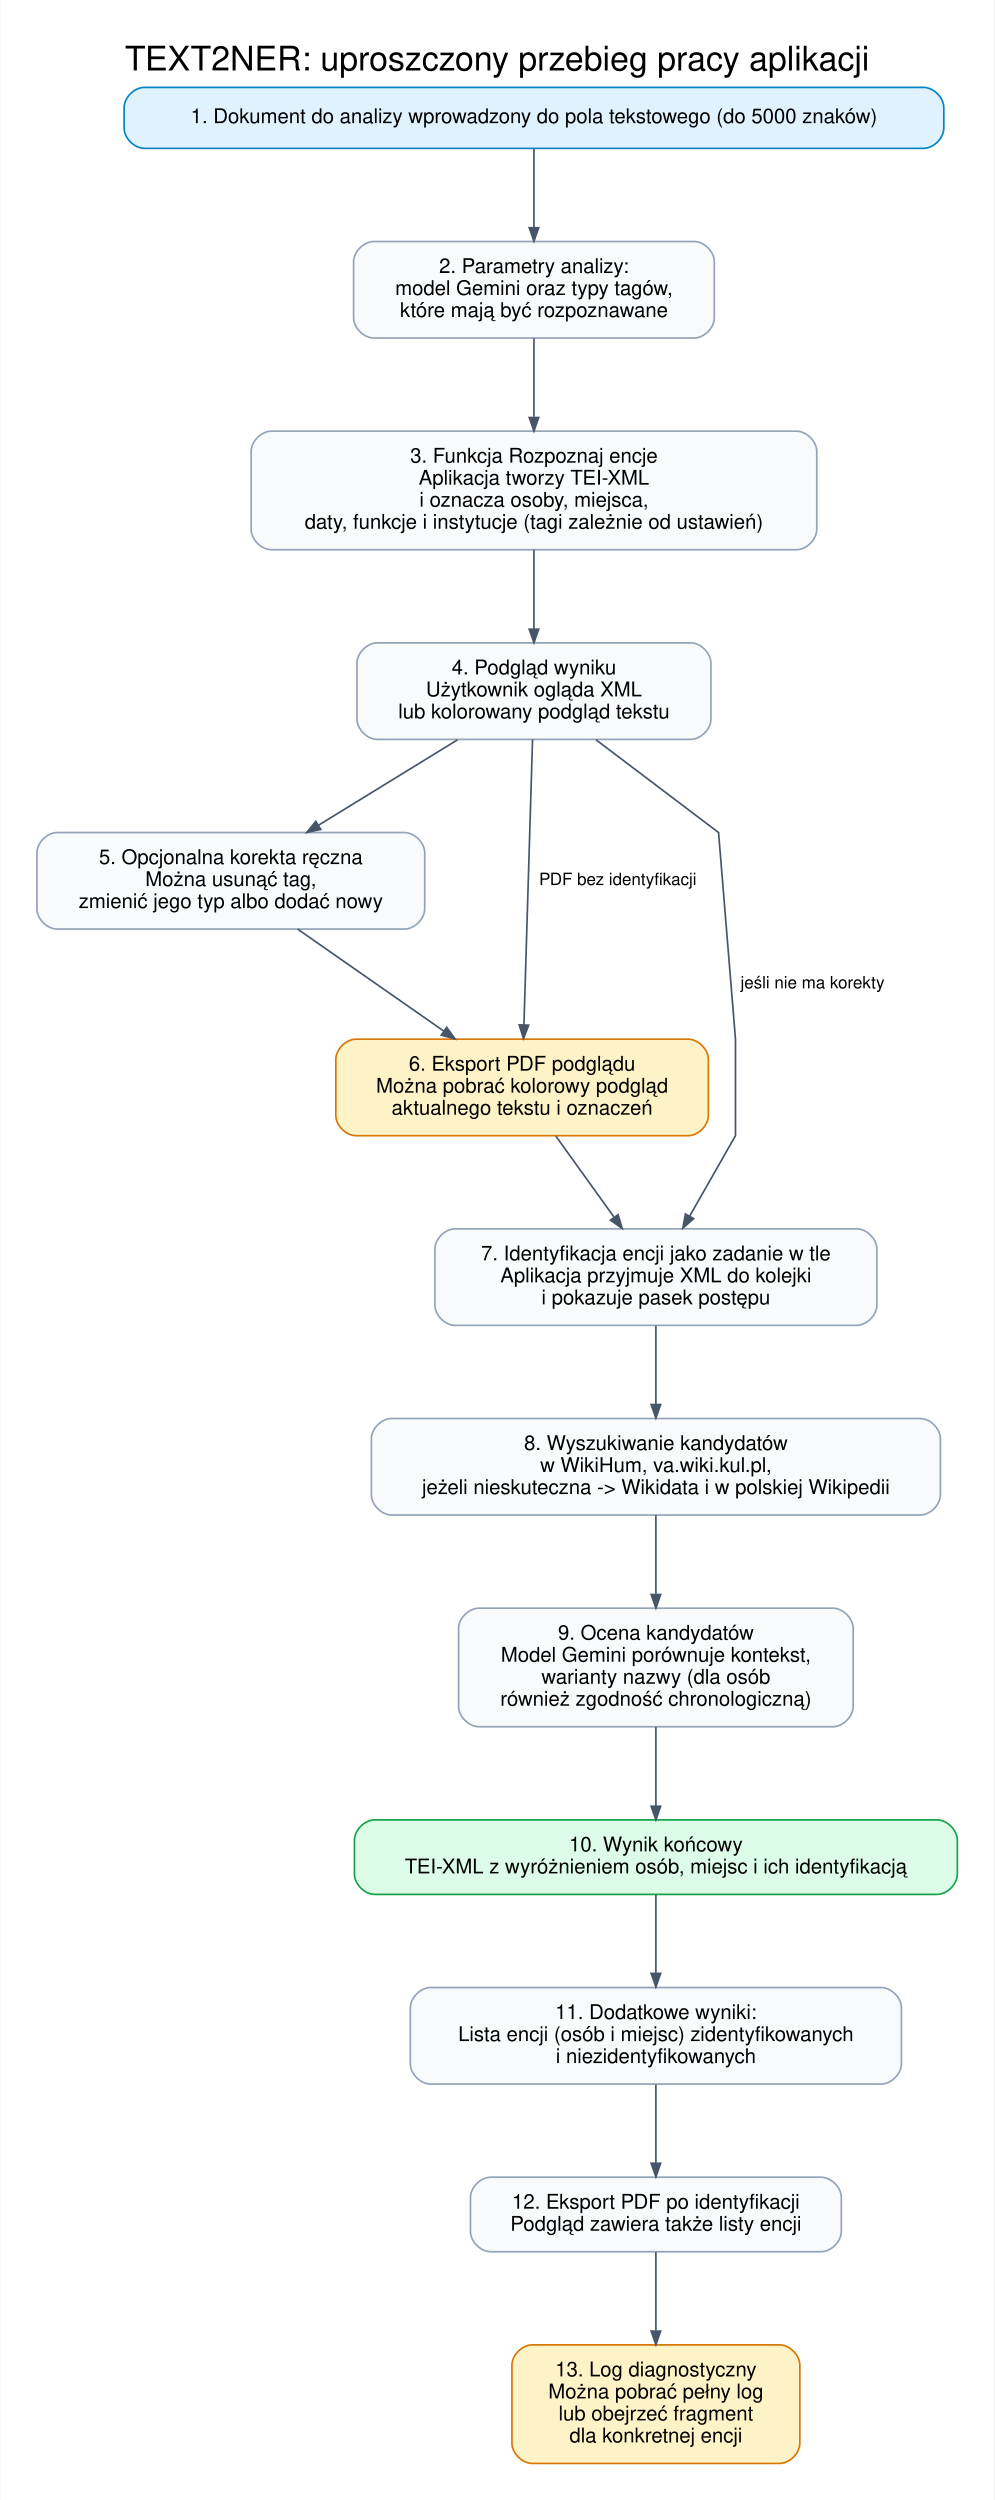
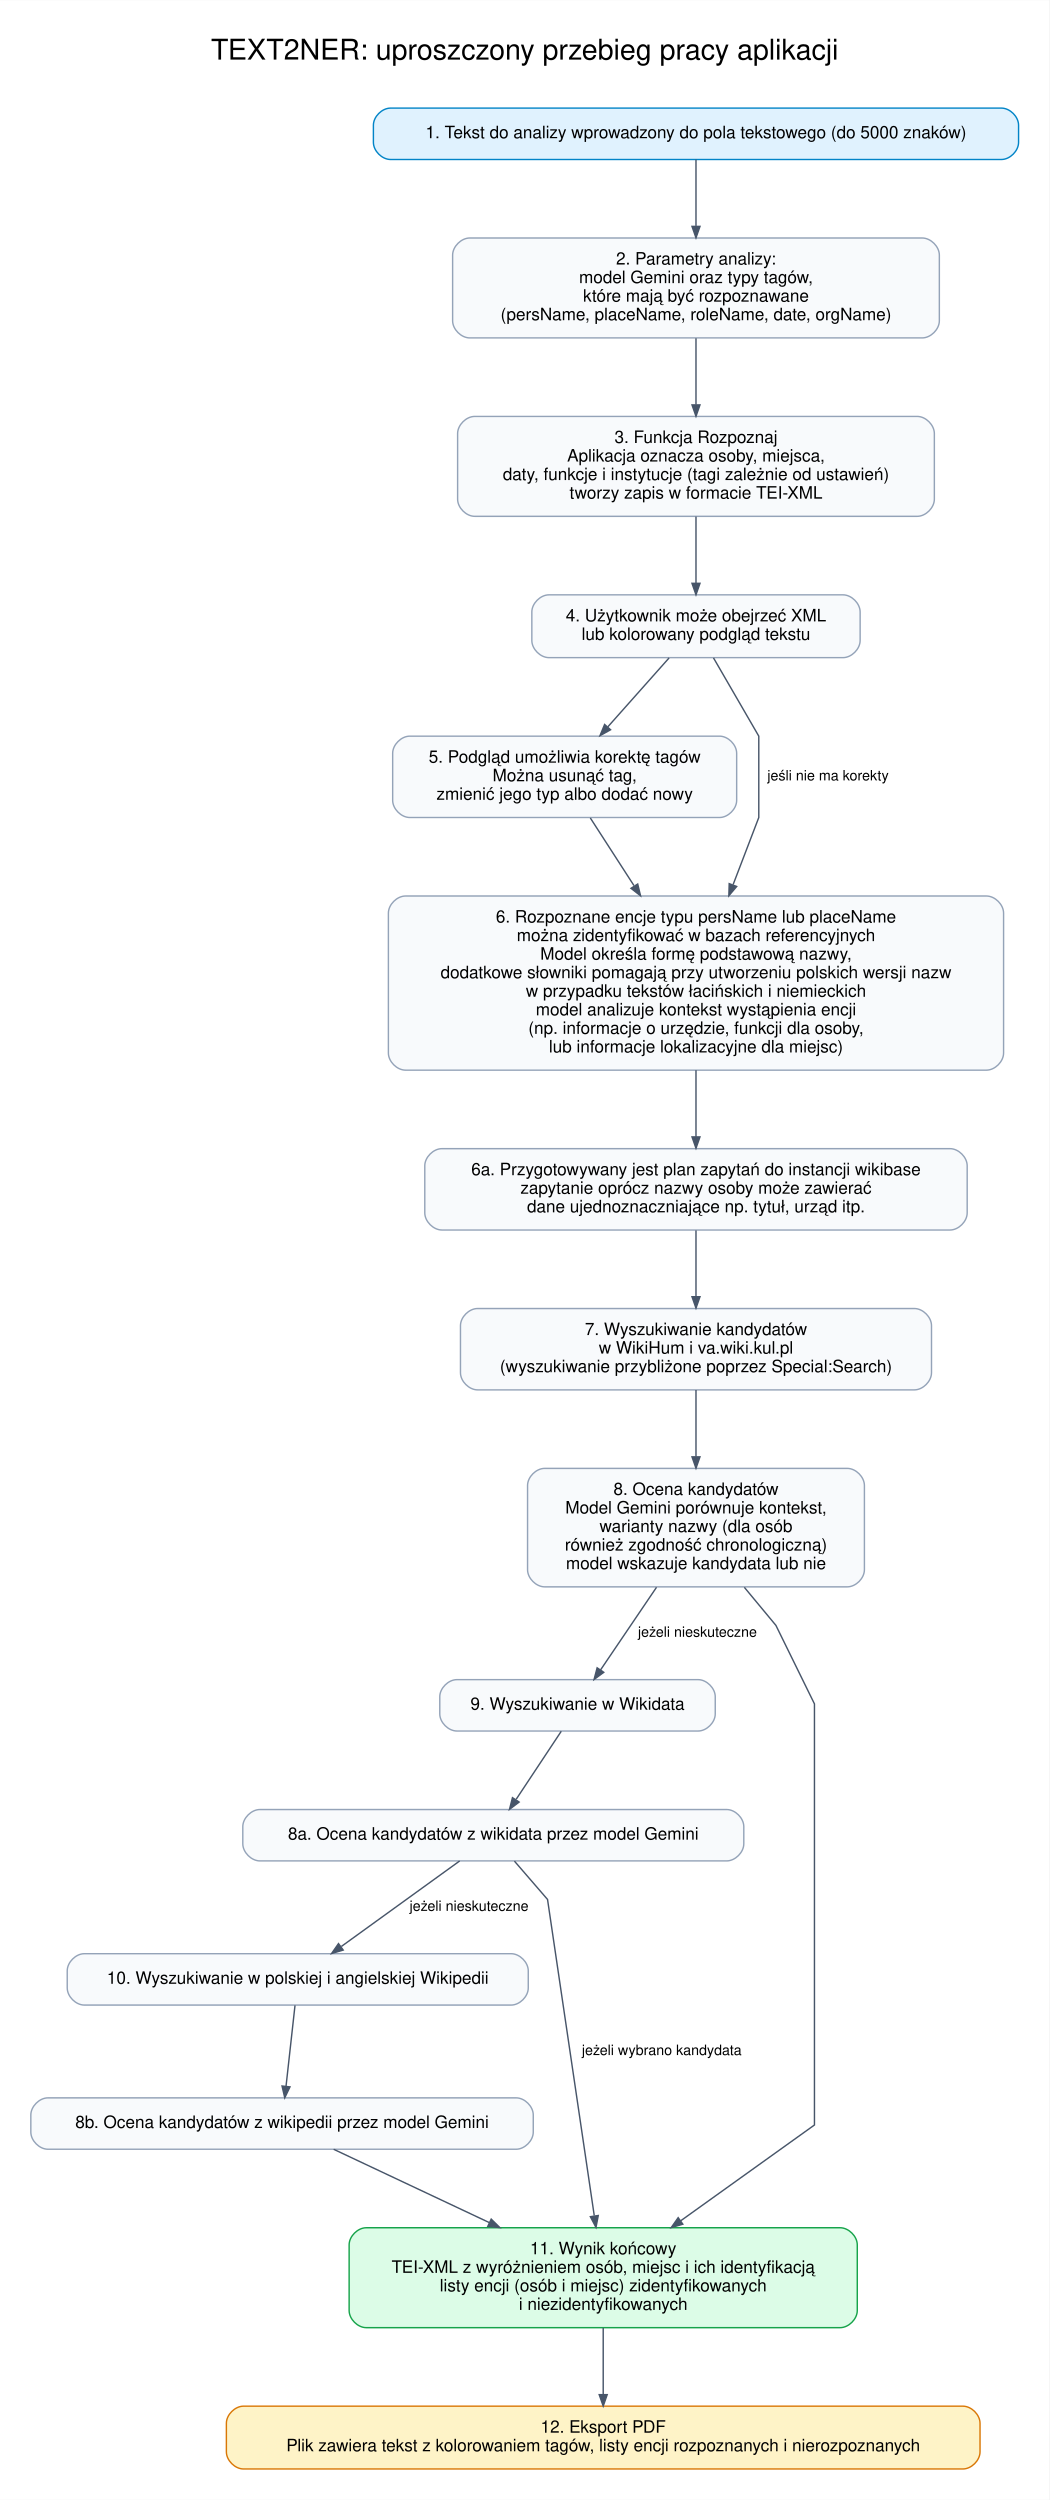
- <svg xmlns="http://www.w3.org/2000/svg" width="587pt" height="1476pt" viewBox="0.00 0.00 586.70 1476.20">
-   <g id="graph0" class="graph" transform="scale(1 1) rotate(0) translate(21.6 1454.6)">
-     <polygon fill="white" stroke="transparent" points="-21.6,21.6 -21.6,-1454.6 565.1,-1454.6 565.1,21.6 -21.6,21.6" />
-     <text text-anchor="middle" x="271.75" y="-1413" font-family="Helvetica,sans-Serif" font-size="20.00">TEXT2NER: uproszczony przebieg pracy aplikacji</text>
+ <svg xmlns="http://www.w3.org/2000/svg" width="735pt" height="1751pt" viewBox="0.00 0.00 735.20 1751.20">
+   <g id="graph0" class="graph" transform="scale(1 1) rotate(0) translate(21.6 1729.6)">
+     <polygon fill="white" stroke="transparent" points="-21.6,21.6 -21.6,-1729.6 713.6,-1729.6 713.6,21.6 -21.6,21.6" />
+     <text text-anchor="middle" x="346" y="-1688" font-family="Helvetica,sans-Serif" font-size="20.00">TEXT2NER: uproszczony przebieg pracy aplikacji</text>
    <g id="node1" class="node">
-       <path fill="#e0f2fe" stroke="#0284c7" d="M523.5,-1403C523.5,-1403 63.5,-1403 63.5,-1403 57.5,-1403 51.5,-1397 51.5,-1391 51.5,-1391 51.5,-1379 51.5,-1379 51.5,-1373 57.5,-1367 63.5,-1367 63.5,-1367 523.5,-1367 523.5,-1367 529.5,-1367 535.5,-1373 535.5,-1379 535.5,-1379 535.5,-1391 535.5,-1391 535.5,-1397 529.5,-1403 523.5,-1403" />
-       <text text-anchor="middle" x="293.5" y="-1381.9" font-family="Helvetica,sans-Serif" font-size="12.00">1. Dokument do analizy wprowadzony do pola tekstowego (do 5000 znaków)</text>
+       <path fill="#e0f2fe" stroke="#0284c7" d="M680,-1654C680,-1654 252,-1654 252,-1654 246,-1654 240,-1648 240,-1642 240,-1642 240,-1630 240,-1630 240,-1624 246,-1618 252,-1618 252,-1618 680,-1618 680,-1618 686,-1618 692,-1624 692,-1630 692,-1630 692,-1642 692,-1642 692,-1648 686,-1654 680,-1654" />
+       <text text-anchor="middle" x="466" y="-1632.9" font-family="Helvetica,sans-Serif" font-size="12.00">1. Tekst do analizy wprowadzony do pola tekstowego (do 5000 znaków)</text>
    </g>
    <g id="node2" class="node">
-       <path fill="#f8fafc" stroke="#94a3b8" d="M388,-1312C388,-1312 199,-1312 199,-1312 193,-1312 187,-1306 187,-1300 187,-1300 187,-1267 187,-1267 187,-1261 193,-1255 199,-1255 199,-1255 388,-1255 388,-1255 394,-1255 400,-1261 400,-1267 400,-1267 400,-1300 400,-1300 400,-1306 394,-1312 388,-1312" />
-       <text text-anchor="middle" x="293.5" y="-1293.4" font-family="Helvetica,sans-Serif" font-size="12.00">2. Parametry analizy:</text>
-       <text text-anchor="middle" x="293.5" y="-1280.4" font-family="Helvetica,sans-Serif" font-size="12.00">model Gemini oraz typy tagów,</text>
-       <text text-anchor="middle" x="293.5" y="-1267.4" font-family="Helvetica,sans-Serif" font-size="12.00">które mają być rozpoznawane</text>
+       <path fill="#f8fafc" stroke="#94a3b8" d="M624.5,-1563C624.5,-1563 307.5,-1563 307.5,-1563 301.5,-1563 295.5,-1557 295.5,-1551 295.5,-1551 295.5,-1505 295.5,-1505 295.5,-1499 301.5,-1493 307.5,-1493 307.5,-1493 624.5,-1493 624.5,-1493 630.5,-1493 636.5,-1499 636.5,-1505 636.5,-1505 636.5,-1551 636.5,-1551 636.5,-1557 630.5,-1563 624.5,-1563" />
+       <text text-anchor="middle" x="466" y="-1544.4" font-family="Helvetica,sans-Serif" font-size="12.00">2. Parametry analizy:</text>
+       <text text-anchor="middle" x="466" y="-1531.4" font-family="Helvetica,sans-Serif" font-size="12.00">model Gemini oraz typy tagów,</text>
+       <text text-anchor="middle" x="466" y="-1518.4" font-family="Helvetica,sans-Serif" font-size="12.00">które mają być rozpoznawane</text>
+       <text text-anchor="middle" x="466" y="-1505.4" font-family="Helvetica,sans-Serif" font-size="12.00"> (persName, placeName, roleName, date, orgName)</text>
    </g>
    <g id="edge1" class="edge">
-       <path fill="none" stroke="#475569" d="M293.5,-1366.67C293.5,-1353.87 293.5,-1335.99 293.5,-1320.18" />
-       <polygon fill="#475569" stroke="#475569" points="296.3,-1320.14 293.5,-1312.14 290.7,-1320.14 296.3,-1320.14" />
+       <path fill="none" stroke="#475569" d="M466,-1617.97C466,-1605.41 466,-1587.75 466,-1571.47" />
+       <polygon fill="#475569" stroke="#475569" points="468.8,-1571.12 466,-1563.12 463.2,-1571.12 468.8,-1571.12" />
    </g>
    <g id="node3" class="node">
-       <path fill="#f8fafc" stroke="#94a3b8" d="M448.5,-1200C448.5,-1200 138.5,-1200 138.5,-1200 132.5,-1200 126.5,-1194 126.5,-1188 126.5,-1188 126.5,-1142 126.5,-1142 126.5,-1136 132.5,-1130 138.5,-1130 138.5,-1130 448.5,-1130 448.5,-1130 454.5,-1130 460.5,-1136 460.5,-1142 460.5,-1142 460.5,-1188 460.5,-1188 460.5,-1194 454.5,-1200 448.5,-1200" />
-       <text text-anchor="middle" x="293.5" y="-1181.4" font-family="Helvetica,sans-Serif" font-size="12.00">3. Funkcja Rozpoznaj encje</text>
-       <text text-anchor="middle" x="293.5" y="-1168.4" font-family="Helvetica,sans-Serif" font-size="12.00">Aplikacja tworzy TEI-XML</text>
-       <text text-anchor="middle" x="293.5" y="-1155.4" font-family="Helvetica,sans-Serif" font-size="12.00">i oznacza osoby, miejsca,</text>
-       <text text-anchor="middle" x="293.5" y="-1142.4" font-family="Helvetica,sans-Serif" font-size="12.00">daty, funkcje i instytucje (tagi zależnie od ustawień)</text>
+       <path fill="#f8fafc" stroke="#94a3b8" d="M621,-1438C621,-1438 311,-1438 311,-1438 305,-1438 299,-1432 299,-1426 299,-1426 299,-1380 299,-1380 299,-1374 305,-1368 311,-1368 311,-1368 621,-1368 621,-1368 627,-1368 633,-1374 633,-1380 633,-1380 633,-1426 633,-1426 633,-1432 627,-1438 621,-1438" />
+       <text text-anchor="middle" x="466" y="-1419.4" font-family="Helvetica,sans-Serif" font-size="12.00">3. Funkcja Rozpoznaj </text>
+       <text text-anchor="middle" x="466" y="-1406.4" font-family="Helvetica,sans-Serif" font-size="12.00">Aplikacja oznacza osoby, miejsca,</text>
+       <text text-anchor="middle" x="466" y="-1393.4" font-family="Helvetica,sans-Serif" font-size="12.00">daty, funkcje i instytucje (tagi zależnie od ustawień)</text>
+       <text text-anchor="middle" x="466" y="-1380.4" font-family="Helvetica,sans-Serif" font-size="12.00"> tworzy zapis w formacie TEI-XML</text>
    </g>
    <g id="edge2" class="edge">
-       <path fill="none" stroke="#475569" d="M293.5,-1254.89C293.5,-1241.04 293.5,-1223.95 293.5,-1208.48" />
-       <polygon fill="#475569" stroke="#475569" points="296.3,-1208.07 293.5,-1200.07 290.7,-1208.07 296.3,-1208.07" />
+       <path fill="none" stroke="#475569" d="M466,-1492.74C466,-1478.34 466,-1461.45 466,-1446.3" />
+       <polygon fill="#475569" stroke="#475569" points="468.8,-1446.08 466,-1438.08 463.2,-1446.08 468.8,-1446.08" />
    </g>
    <g id="node4" class="node">
-       <path fill="#f8fafc" stroke="#94a3b8" d="M386,-1075C386,-1075 201,-1075 201,-1075 195,-1075 189,-1069 189,-1063 189,-1063 189,-1030 189,-1030 189,-1024 195,-1018 201,-1018 201,-1018 386,-1018 386,-1018 392,-1018 398,-1024 398,-1030 398,-1030 398,-1063 398,-1063 398,-1069 392,-1075 386,-1075" />
-       <text text-anchor="middle" x="293.5" y="-1056.4" font-family="Helvetica,sans-Serif" font-size="12.00">4. Podgląd wyniku</text>
-       <text text-anchor="middle" x="293.5" y="-1043.4" font-family="Helvetica,sans-Serif" font-size="12.00">Użytkownik ogląda XML</text>
-       <text text-anchor="middle" x="293.5" y="-1030.4" font-family="Helvetica,sans-Serif" font-size="12.00">lub kolorowany podgląd tekstu</text>
+       <path fill="#f8fafc" stroke="#94a3b8" d="M569,-1313C569,-1313 363,-1313 363,-1313 357,-1313 351,-1307 351,-1301 351,-1301 351,-1281 351,-1281 351,-1275 357,-1269 363,-1269 363,-1269 569,-1269 569,-1269 575,-1269 581,-1275 581,-1281 581,-1281 581,-1301 581,-1301 581,-1307 575,-1313 569,-1313" />
+       <text text-anchor="middle" x="466" y="-1294.4" font-family="Helvetica,sans-Serif" font-size="12.00">4. Użytkownik może obejrzeć XML</text>
+       <text text-anchor="middle" x="466" y="-1281.4" font-family="Helvetica,sans-Serif" font-size="12.00">lub kolorowany podgląd tekstu</text>
    </g>
    <g id="edge3" class="edge">
-       <path fill="none" stroke="#475569" d="M293.5,-1129.99C293.5,-1115.26 293.5,-1098 293.5,-1083.1" />
-       <polygon fill="#475569" stroke="#475569" points="296.3,-1083.09 293.5,-1075.09 290.7,-1083.09 296.3,-1083.09" />
+       <path fill="none" stroke="#475569" d="M466,-1367.8C466,-1352.83 466,-1335.44 466,-1321.1" />
+       <polygon fill="#475569" stroke="#475569" points="468.8,-1321.05 466,-1313.05 463.2,-1321.05 468.8,-1321.05" />
    </g>
    <g id="node5" class="node">
-       <path fill="#f8fafc" stroke="#94a3b8" d="M217,-963C217,-963 12,-963 12,-963 6,-963 0,-957 0,-951 0,-951 0,-918 0,-918 0,-912 6,-906 12,-906 12,-906 217,-906 217,-906 223,-906 229,-912 229,-918 229,-918 229,-951 229,-951 229,-957 223,-963 217,-963" />
-       <text text-anchor="middle" x="114.5" y="-944.4" font-family="Helvetica,sans-Serif" font-size="12.00">5. Opcjonalna korekta ręczna</text>
-       <text text-anchor="middle" x="114.5" y="-931.4" font-family="Helvetica,sans-Serif" font-size="12.00">Można usunąć tag,</text>
-       <text text-anchor="middle" x="114.5" y="-918.4" font-family="Helvetica,sans-Serif" font-size="12.00">zmienić jego typ albo dodać nowy</text>
+       <path fill="#f8fafc" stroke="#94a3b8" d="M482.5,-1214C482.5,-1214 265.5,-1214 265.5,-1214 259.5,-1214 253.5,-1208 253.5,-1202 253.5,-1202 253.5,-1169 253.5,-1169 253.5,-1163 259.5,-1157 265.5,-1157 265.5,-1157 482.5,-1157 482.5,-1157 488.5,-1157 494.5,-1163 494.5,-1169 494.5,-1169 494.5,-1202 494.5,-1202 494.5,-1208 488.5,-1214 482.5,-1214" />
+       <text text-anchor="middle" x="374" y="-1195.4" font-family="Helvetica,sans-Serif" font-size="12.00">5. Podgląd umożliwia korektę tagów</text>
+       <text text-anchor="middle" x="374" y="-1182.4" font-family="Helvetica,sans-Serif" font-size="12.00">Można usunąć tag,</text>
+       <text text-anchor="middle" x="374" y="-1169.4" font-family="Helvetica,sans-Serif" font-size="12.00">zmienić jego typ albo dodać nowy</text>
    </g>
    <g id="edge4" class="edge">
-       <path fill="none" stroke="#475569" d="M248.33,-1017.74C223.33,-1002.38 192.15,-983.22 166.17,-967.26" />
-       <polygon fill="#475569" stroke="#475569" points="167.63,-964.86 159.34,-963.06 164.69,-969.63 167.63,-964.86" />
+       <path fill="none" stroke="#475569" d="M447.16,-1268.81C434.82,-1254.92 418.4,-1236.46 404.25,-1220.54" />
+       <polygon fill="#475569" stroke="#475569" points="406.16,-1218.47 398.75,-1214.35 401.98,-1222.19 406.16,-1218.47" />
    </g>
    <g id="node6" class="node">
-       <path fill="#fef3c7" stroke="#d97706" d="M384.5,-841C384.5,-841 188.5,-841 188.5,-841 182.5,-841 176.5,-835 176.5,-829 176.5,-829 176.5,-796 176.5,-796 176.5,-790 182.5,-784 188.5,-784 188.5,-784 384.5,-784 384.5,-784 390.5,-784 396.5,-790 396.5,-796 396.5,-796 396.5,-829 396.5,-829 396.5,-835 390.5,-841 384.5,-841" />
-       <text text-anchor="middle" x="286.5" y="-822.4" font-family="Helvetica,sans-Serif" font-size="12.00">6. Eksport PDF podglądu</text>
-       <text text-anchor="middle" x="286.5" y="-809.4" font-family="Helvetica,sans-Serif" font-size="12.00">Można pobrać kolorowy podgląd</text>
-       <text text-anchor="middle" x="286.5" y="-796.4" font-family="Helvetica,sans-Serif" font-size="12.00">aktualnego tekstu i oznaczeń</text>
+       <path fill="#f8fafc" stroke="#94a3b8" d="M669.5,-1102C669.5,-1102 262.5,-1102 262.5,-1102 256.5,-1102 250.5,-1096 250.5,-1090 250.5,-1090 250.5,-992 250.5,-992 250.5,-986 256.5,-980 262.5,-980 262.5,-980 669.5,-980 669.5,-980 675.5,-980 681.5,-986 681.5,-992 681.5,-992 681.5,-1090 681.5,-1090 681.5,-1096 675.5,-1102 669.5,-1102" />
+       <text text-anchor="middle" x="466" y="-1083.4" font-family="Helvetica,sans-Serif" font-size="12.00">6. Rozpoznane encje typu persName lub placeName</text>
+       <text text-anchor="middle" x="466" y="-1070.4" font-family="Helvetica,sans-Serif" font-size="12.00"> można zidentyfikować w bazach referencyjnych</text>
+       <text text-anchor="middle" x="466" y="-1057.4" font-family="Helvetica,sans-Serif" font-size="12.00">Model określa formę podstawową nazwy,</text>
+       <text text-anchor="middle" x="466" y="-1044.4" font-family="Helvetica,sans-Serif" font-size="12.00">dodatkowe słowniki pomagają przy utworzeniu polskich wersji nazw</text>
+       <text text-anchor="middle" x="466" y="-1031.4" font-family="Helvetica,sans-Serif" font-size="12.00"> w przypadku tekstów łacińskich i niemieckich</text>
+       <text text-anchor="middle" x="466" y="-1018.4" font-family="Helvetica,sans-Serif" font-size="12.00"> model analizuje kontekst wystąpienia encji</text>
+       <text text-anchor="middle" x="466" y="-1005.4" font-family="Helvetica,sans-Serif" font-size="12.00"> (np. informacje o urzędzie, funkcji dla osoby,</text>
+       <text text-anchor="middle" x="466" y="-992.4" font-family="Helvetica,sans-Serif" font-size="12.00"> lub informacje lokalizacyjne dla miejsc)</text>
+     </g>
+     <g id="edge11" class="edge">
+       <path fill="none" stroke="#475569" d="M478.26,-1268.83C491.28,-1246.34 510,-1214 510,-1214 510,-1214 510,-1157 510,-1157 510,-1157 501.52,-1134.84 492.01,-1109.98" />
+       <polygon fill="#475569" stroke="#475569" points="494.5,-1108.67 489.03,-1102.19 489.27,-1110.67 494.5,-1108.67" />
+       <text text-anchor="middle" x="558.5" y="-1183" font-family="Helvetica,sans-Serif" font-size="10.00">jeśli nie ma korekty</text>
+     </g>
+     <g id="edge5" class="edge">
+       <path fill="none" stroke="#475569" d="M391.96,-1156.69C400.74,-1143.08 411.73,-1126.05 422.54,-1109.32" />
+       <polygon fill="#475569" stroke="#475569" points="425.16,-1110.41 427.15,-1102.17 420.46,-1107.38 425.16,-1110.41" />
+     </g>
+     <g id="node7" class="node">
+       <path fill="#f8fafc" stroke="#94a3b8" d="M644,-925C644,-925 288,-925 288,-925 282,-925 276,-919 276,-913 276,-913 276,-880 276,-880 276,-874 282,-868 288,-868 288,-868 644,-868 644,-868 650,-868 656,-874 656,-880 656,-880 656,-913 656,-913 656,-919 650,-925 644,-925" />
+       <text text-anchor="middle" x="466" y="-906.4" font-family="Helvetica,sans-Serif" font-size="12.00">6a. Przygotowywany jest plan zapytań do instancji wikibase</text>
+       <text text-anchor="middle" x="466" y="-893.4" font-family="Helvetica,sans-Serif" font-size="12.00"> zapytanie oprócz nazwy osoby może zawierać </text>
+       <text text-anchor="middle" x="466" y="-880.4" font-family="Helvetica,sans-Serif" font-size="12.00"> dane ujednoznaczniające np. tytuł, urząd itp.</text>
+     </g>
+     <g id="edge6" class="edge">
+       <path fill="none" stroke="#475569" d="M466,-979.98C466,-964.08 466,-947.42 466,-933.27" />
+       <polygon fill="#475569" stroke="#475569" points="468.8,-933.25 466,-925.25 463.2,-933.25 468.8,-933.25" />
+     </g>
+     <g id="node8" class="node">
+       <path fill="#f8fafc" stroke="#94a3b8" d="M619,-813C619,-813 313,-813 313,-813 307,-813 301,-807 301,-801 301,-801 301,-768 301,-768 301,-762 307,-756 313,-756 313,-756 619,-756 619,-756 625,-756 631,-762 631,-768 631,-768 631,-801 631,-801 631,-807 625,-813 619,-813" />
+       <text text-anchor="middle" x="466" y="-794.4" font-family="Helvetica,sans-Serif" font-size="12.00">7. Wyszukiwanie kandydatów</text>
+       <text text-anchor="middle" x="466" y="-781.4" font-family="Helvetica,sans-Serif" font-size="12.00">w WikiHum i va.wiki.kul.pl</text>
+       <text text-anchor="middle" x="466" y="-768.4" font-family="Helvetica,sans-Serif" font-size="12.00">(wyszukiwanie przybliżone poprzez Special:Search)</text>
+     </g>
+     <g id="edge7" class="edge">
+       <path fill="none" stroke="#475569" d="M466,-867.74C466,-853.67 466,-836.42 466,-821.36" />
+       <polygon fill="#475569" stroke="#475569" points="468.8,-821.25 466,-813.25 463.2,-821.25 468.8,-821.25" />
+     </g>
+     <g id="node9" class="node">
+       <path fill="#f8fafc" stroke="#94a3b8" d="M572,-701C572,-701 360,-701 360,-701 354,-701 348,-695 348,-689 348,-689 348,-630 348,-630 348,-624 354,-618 360,-618 360,-618 572,-618 572,-618 578,-618 584,-624 584,-630 584,-630 584,-689 584,-689 584,-695 578,-701 572,-701" />
+       <text text-anchor="middle" x="466" y="-682.4" font-family="Helvetica,sans-Serif" font-size="12.00">8. Ocena kandydatów</text>
+       <text text-anchor="middle" x="466" y="-669.4" font-family="Helvetica,sans-Serif" font-size="12.00">Model Gemini porównuje kontekst,</text>
+       <text text-anchor="middle" x="466" y="-656.4" font-family="Helvetica,sans-Serif" font-size="12.00">warianty nazwy (dla osób</text>
+       <text text-anchor="middle" x="466" y="-643.4" font-family="Helvetica,sans-Serif" font-size="12.00">również zgodność chronologiczną)</text>
+       <text text-anchor="middle" x="466" y="-630.4" font-family="Helvetica,sans-Serif" font-size="12.00"> model wskazuje kandydata lub nie</text>
+     </g>
+     <g id="edge8" class="edge">
+       <path fill="none" stroke="#475569" d="M466,-755.9C466,-742.14 466,-725.1 466,-709.25" />
+       <polygon fill="#475569" stroke="#475569" points="468.8,-709.09 466,-701.09 463.2,-709.09 468.8,-709.09" />
+     </g>
+     <g id="node12" class="node">
+       <path fill="#f8fafc" stroke="#94a3b8" d="M467.5,-553C467.5,-553 298.5,-553 298.5,-553 292.5,-553 286.5,-547 286.5,-541 286.5,-541 286.5,-529 286.5,-529 286.5,-523 292.5,-517 298.5,-517 298.5,-517 467.5,-517 467.5,-517 473.5,-517 479.5,-523 479.5,-529 479.5,-529 479.5,-541 479.5,-541 479.5,-547 473.5,-553 467.5,-553" />
+       <text text-anchor="middle" x="383" y="-531.9" font-family="Helvetica,sans-Serif" font-size="12.00">9. Wyszukiwanie w Wikidata</text>
+     </g>
+     <g id="edge12" class="edge">
+       <path fill="none" stroke="#475569" d="M438.36,-617.71C425.32,-598.46 410.22,-576.18 399.09,-559.74" />
+       <polygon fill="#475569" stroke="#475569" points="401.38,-558.14 394.58,-553.09 396.75,-561.28 401.38,-558.14" />
+       <text text-anchor="middle" x="467" y="-583" font-family="Helvetica,sans-Serif" font-size="10.00">jeżeli nieskuteczne</text>
+     </g>
+     <g id="node14" class="node">
+       <path fill="#dcfce7" stroke="#16a34a" d="M567,-169C567,-169 235,-169 235,-169 229,-169 223,-163 223,-157 223,-157 223,-111 223,-111 223,-105 229,-99 235,-99 235,-99 567,-99 567,-99 573,-99 579,-105 579,-111 579,-111 579,-157 579,-157 579,-163 573,-169 567,-169" />
+       <text text-anchor="middle" x="401" y="-150.4" font-family="Helvetica,sans-Serif" font-size="12.00">11. Wynik końcowy</text>
+       <text text-anchor="middle" x="401" y="-137.4" font-family="Helvetica,sans-Serif" font-size="12.00">TEI-XML z wyróżnieniem osób, miejsc i ich identyfikacją</text>
+       <text text-anchor="middle" x="401" y="-124.4" font-family="Helvetica,sans-Serif" font-size="12.00">listy encji (osób i miejsc) zidentyfikowanych</text>
+       <text text-anchor="middle" x="401" y="-111.4" font-family="Helvetica,sans-Serif" font-size="12.00">i niezidentyfikowanych</text>
+     </g>
+     <g id="edge9" class="edge">
+       <path fill="none" stroke="#475569" d="M499.87,-617.68C511.66,-603.46 522,-591 522,-591 522,-591 549,-536 549,-536 549,-536 549,-536 549,-241 549,-241 497.56,-204.16 455.33,-173.91" />
+       <polygon fill="#475569" stroke="#475569" points="456.78,-171.5 448.64,-169.12 453.52,-176.06 456.78,-171.5" />
+     </g>
+     <g id="node10" class="node">
+       <path fill="#f8fafc" stroke="#94a3b8" d="M487.5,-462C487.5,-462 160.5,-462 160.5,-462 154.5,-462 148.5,-456 148.5,-450 148.5,-450 148.5,-438 148.5,-438 148.5,-432 154.5,-426 160.5,-426 160.5,-426 487.5,-426 487.5,-426 493.5,-426 499.5,-432 499.5,-438 499.5,-438 499.5,-450 499.5,-450 499.5,-456 493.5,-462 487.5,-462" />
+       <text text-anchor="middle" x="324" y="-440.9" font-family="Helvetica,sans-Serif" font-size="12.00">8a. Ocena kandydatów z wikidata przez model Gemini</text>
+     </g>
+     <g id="node13" class="node">
+       <path fill="#f8fafc" stroke="#94a3b8" d="M336.5,-361C336.5,-361 37.5,-361 37.5,-361 31.5,-361 25.5,-355 25.5,-349 25.5,-349 25.5,-337 25.5,-337 25.5,-331 31.5,-325 37.5,-325 37.5,-325 336.5,-325 336.5,-325 342.5,-325 348.5,-331 348.5,-337 348.5,-337 348.5,-349 348.5,-349 348.5,-355 342.5,-361 336.5,-361" />
+       <text text-anchor="middle" x="187" y="-339.9" font-family="Helvetica,sans-Serif" font-size="12.00">10. Wyszukiwanie w polskiej i angielskiej Wikipedii</text>
+     </g>
+     <g id="edge15" class="edge">
+       <path fill="none" stroke="#475569" d="M300.45,-425.98C277.51,-409.41 242.54,-384.13 217.49,-366.03" />
+       <polygon fill="#475569" stroke="#475569" points="218.83,-363.54 210.7,-361.13 215.55,-368.08 218.83,-363.54" />
+       <text text-anchor="middle" x="307" y="-391" font-family="Helvetica,sans-Serif" font-size="10.00">jeżeli nieskuteczne</text>
    </g>
    <g id="edge14" class="edge">
-       <path fill="none" stroke="#475569" d="M292.67,-1017.98C291.4,-975.97 288.98,-895.85 287.58,-849.35" />
-       <polygon fill="#475569" stroke="#475569" points="290.38,-849.26 287.34,-841.35 284.78,-849.43 290.38,-849.26" />
-       <text text-anchor="middle" x="343" y="-932" font-family="Helvetica,sans-Serif" font-size="10.00">PDF bez identyfikacji</text>
+       <path fill="none" stroke="#475569" d="M338.8,-425.86C349.47,-413.51 362,-399 362,-399 362,-399 383.69,-252.21 394.72,-177.54" />
+       <polygon fill="#475569" stroke="#475569" points="397.54,-177.57 395.94,-169.24 392,-176.75 397.54,-177.57" />
+       <text text-anchor="middle" x="442" y="-290" font-family="Helvetica,sans-Serif" font-size="10.00">jeżeli wybrano kandydata</text>
    </g>
-     <g id="node7" class="node">
-       <path fill="#f8fafc" stroke="#94a3b8" d="M484,-729C484,-729 247,-729 247,-729 241,-729 235,-723 235,-717 235,-717 235,-684 235,-684 235,-678 241,-672 247,-672 247,-672 484,-672 484,-672 490,-672 496,-678 496,-684 496,-684 496,-717 496,-717 496,-723 490,-729 484,-729" />
-       <text text-anchor="middle" x="365.5" y="-710.4" font-family="Helvetica,sans-Serif" font-size="12.00">7. Identyfikacja encji jako zadanie w tle</text>
-       <text text-anchor="middle" x="365.5" y="-697.4" font-family="Helvetica,sans-Serif" font-size="12.00">Aplikacja przyjmuje XML do kolejki</text>
-       <text text-anchor="middle" x="365.5" y="-684.4" font-family="Helvetica,sans-Serif" font-size="12.00">i pokazuje pasek postępu</text>
+     <g id="node11" class="node">
+       <path fill="#f8fafc" stroke="#94a3b8" d="M340,-260C340,-260 12,-260 12,-260 6,-260 0,-254 0,-248 0,-248 0,-236 0,-236 0,-230 6,-224 12,-224 12,-224 340,-224 340,-224 346,-224 352,-230 352,-236 352,-236 352,-248 352,-248 352,-254 346,-260 340,-260" />
+       <text text-anchor="middle" x="176" y="-238.9" font-family="Helvetica,sans-Serif" font-size="12.00">8b. Ocena kandydatów z wikipedii przez model Gemini</text>
+     </g>
+     <g id="edge17" class="edge">
+       <path fill="none" stroke="#475569" d="M212.15,-223.97C241.5,-210.14 283.97,-190.13 321.21,-172.59" />
+       <polygon fill="#475569" stroke="#475569" points="322.54,-175.06 328.58,-169.12 320.15,-169.99 322.54,-175.06" />
    </g>
    <g id="edge13" class="edge">
-       <path fill="none" stroke="#475569" d="M330.1,-1017.8C361.76,-993.83 402.5,-963 402.5,-963 402.5,-963 412.5,-841 412.5,-841 412.5,-841 412.5,-784 412.5,-784 412.5,-784 398.29,-759.06 385.5,-736.6" />
-       <polygon fill="#475569" stroke="#475569" points="387.81,-735 381.41,-729.43 382.94,-737.77 387.81,-735" />
-       <text text-anchor="middle" x="458" y="-871" font-family="Helvetica,sans-Serif" font-size="10.00">jeśli nie ma korekty</text>
+       <path fill="none" stroke="#475569" d="M371.62,-516.84C362.65,-503.3 350.01,-484.24 340.01,-469.15" />
+       <polygon fill="#475569" stroke="#475569" points="342.09,-467.23 335.34,-462.11 337.43,-470.32 342.09,-467.23" />
    </g>
-     <g id="edge5" class="edge">
-       <path fill="none" stroke="#475569" d="M153.96,-905.97C179.65,-888.04 213.28,-864.59 240.23,-845.78" />
-       <polygon fill="#475569" stroke="#475569" points="241.97,-847.98 246.93,-841.11 238.76,-843.39 241.97,-847.98" />
+     <g id="edge16" class="edge">
+       <path fill="none" stroke="#475569" d="M185.08,-324.76C183.35,-309.14 180.77,-285.94 178.8,-268.24" />
+       <polygon fill="#475569" stroke="#475569" points="181.56,-267.69 177.89,-260.05 175.99,-268.31 181.56,-267.69" />
    </g>
-     <g id="edge6" class="edge">
-       <path fill="none" stroke="#475569" d="M306.44,-783.74C316.82,-769.28 329.62,-751.46 340.65,-736.11" />
-       <polygon fill="#475569" stroke="#475569" points="343.18,-737.38 345.57,-729.25 338.63,-734.11 343.18,-737.38" />
-     </g>
-     <g id="node8" class="node">
-       <path fill="#f8fafc" stroke="#94a3b8" d="M521.5,-617C521.5,-617 209.5,-617 209.5,-617 203.5,-617 197.5,-611 197.5,-605 197.5,-605 197.5,-572 197.5,-572 197.5,-566 203.5,-560 209.5,-560 209.5,-560 521.5,-560 521.5,-560 527.5,-560 533.5,-566 533.5,-572 533.5,-572 533.5,-605 533.5,-605 533.5,-611 527.5,-617 521.5,-617" />
-       <text text-anchor="middle" x="365.5" y="-598.4" font-family="Helvetica,sans-Serif" font-size="12.00">8. Wyszukiwanie kandydatów</text>
-       <text text-anchor="middle" x="365.5" y="-585.4" font-family="Helvetica,sans-Serif" font-size="12.00">w WikiHum, va.wiki.kul.pl,</text>
-       <text text-anchor="middle" x="365.5" y="-572.4" font-family="Helvetica,sans-Serif" font-size="12.00">jeżeli nieskuteczna -&gt; Wikidata i w polskiej Wikipedii</text>
-     </g>
-     <g id="edge7" class="edge">
-       <path fill="none" stroke="#475569" d="M365.5,-671.74C365.5,-657.67 365.5,-640.42 365.5,-625.36" />
-       <polygon fill="#475569" stroke="#475569" points="368.3,-625.25 365.5,-617.25 362.7,-625.25 368.3,-625.25" />
-     </g>
-     <g id="node9" class="node">
-       <path fill="#f8fafc" stroke="#94a3b8" d="M470,-505C470,-505 261,-505 261,-505 255,-505 249,-499 249,-493 249,-493 249,-447 249,-447 249,-441 255,-435 261,-435 261,-435 470,-435 470,-435 476,-435 482,-441 482,-447 482,-447 482,-493 482,-493 482,-499 476,-505 470,-505" />
-       <text text-anchor="middle" x="365.5" y="-486.4" font-family="Helvetica,sans-Serif" font-size="12.00">9. Ocena kandydatów</text>
-       <text text-anchor="middle" x="365.5" y="-473.4" font-family="Helvetica,sans-Serif" font-size="12.00">Model Gemini porównuje kontekst,</text>
-       <text text-anchor="middle" x="365.5" y="-460.4" font-family="Helvetica,sans-Serif" font-size="12.00">warianty nazwy (dla osób</text>
-       <text text-anchor="middle" x="365.5" y="-447.4" font-family="Helvetica,sans-Serif" font-size="12.00">również zgodność chronologiczną)</text>
-     </g>
-     <g id="edge8" class="edge">
-       <path fill="none" stroke="#475569" d="M365.5,-559.89C365.5,-546.04 365.5,-528.95 365.5,-513.48" />
-       <polygon fill="#475569" stroke="#475569" points="368.3,-513.07 365.5,-505.07 362.7,-513.07 368.3,-513.07" />
-     </g>
-     <g id="node10" class="node">
-       <path fill="#dcfce7" stroke="#16a34a" d="M531.5,-380C531.5,-380 199.5,-380 199.5,-380 193.5,-380 187.5,-374 187.5,-368 187.5,-368 187.5,-348 187.5,-348 187.5,-342 193.5,-336 199.5,-336 199.5,-336 531.5,-336 531.5,-336 537.5,-336 543.5,-342 543.5,-348 543.5,-348 543.5,-368 543.5,-368 543.5,-374 537.5,-380 531.5,-380" />
-       <text text-anchor="middle" x="365.5" y="-361.4" font-family="Helvetica,sans-Serif" font-size="12.00">10. Wynik końcowy</text>
-       <text text-anchor="middle" x="365.5" y="-348.4" font-family="Helvetica,sans-Serif" font-size="12.00">TEI-XML z wyróżnieniem osób, miejsc i ich identyfikacją</text>
-     </g>
-     <g id="edge9" class="edge">
-       <path fill="none" stroke="#475569" d="M365.5,-434.8C365.5,-419.83 365.5,-402.44 365.5,-388.1" />
-       <polygon fill="#475569" stroke="#475569" points="368.3,-388.05 365.5,-380.05 362.7,-388.05 368.3,-388.05" />
-     </g>
-     <g id="node11" class="node">
-       <path fill="#f8fafc" stroke="#94a3b8" d="M498.5,-281C498.5,-281 232.5,-281 232.5,-281 226.5,-281 220.5,-275 220.5,-269 220.5,-269 220.5,-236 220.5,-236 220.5,-230 226.5,-224 232.5,-224 232.5,-224 498.5,-224 498.5,-224 504.5,-224 510.5,-230 510.5,-236 510.5,-236 510.5,-269 510.5,-269 510.5,-275 504.5,-281 498.5,-281" />
-       <text text-anchor="middle" x="365.5" y="-262.4" font-family="Helvetica,sans-Serif" font-size="12.00">11. Dodatkowe wyniki:</text>
-       <text text-anchor="middle" x="365.5" y="-249.4" font-family="Helvetica,sans-Serif" font-size="12.00">Lista encji (osób i miejsc) zidentyfikowanych</text>
-       <text text-anchor="middle" x="365.5" y="-236.4" font-family="Helvetica,sans-Serif" font-size="12.00">i niezidentyfikowanych</text>
+     <g id="node15" class="node">
+       <path fill="#fef3c7" stroke="#d97706" d="M653,-44C653,-44 149,-44 149,-44 143,-44 137,-38 137,-32 137,-32 137,-12 137,-12 137,-6 143,0 149,0 149,0 653,0 653,0 659,0 665,-6 665,-12 665,-12 665,-32 665,-32 665,-38 659,-44 653,-44" />
+       <text text-anchor="middle" x="401" y="-25.4" font-family="Helvetica,sans-Serif" font-size="12.00">12. Eksport PDF</text>
+       <text text-anchor="middle" x="401" y="-12.4" font-family="Helvetica,sans-Serif" font-size="12.00">Plik zawiera tekst z kolorowaniem tagów, listy encji rozpoznanych i nierozpoznanych</text>
    </g>
    <g id="edge10" class="edge">
-       <path fill="none" stroke="#475569" d="M365.5,-335.81C365.5,-322.53 365.5,-305.08 365.5,-289.66" />
-       <polygon fill="#475569" stroke="#475569" points="368.3,-289.35 365.5,-281.35 362.7,-289.35 368.3,-289.35" />
-     </g>
-     <g id="node12" class="node">
-       <path fill="#f8fafc" stroke="#94a3b8" d="M463,-169C463,-169 268,-169 268,-169 262,-169 256,-163 256,-157 256,-157 256,-137 256,-137 256,-131 262,-125 268,-125 268,-125 463,-125 463,-125 469,-125 475,-131 475,-137 475,-137 475,-157 475,-157 475,-163 469,-169 463,-169" />
-       <text text-anchor="middle" x="365.5" y="-150.4" font-family="Helvetica,sans-Serif" font-size="12.00">12. Eksport PDF po identyfikacji</text>
-       <text text-anchor="middle" x="365.5" y="-137.4" font-family="Helvetica,sans-Serif" font-size="12.00">Podgląd zawiera także listy encji</text>
-     </g>
-     <g id="edge11" class="edge">
-       <path fill="none" stroke="#475569" d="M365.5,-223.76C365.5,-209.45 365.5,-191.98 365.5,-177.43" />
-       <polygon fill="#475569" stroke="#475569" points="368.3,-177.24 365.5,-169.24 362.7,-177.24 368.3,-177.24" />
-     </g>
-     <g id="node13" class="node">
-       <path fill="#fef3c7" stroke="#d97706" d="M438.5,-70C438.5,-70 292.5,-70 292.5,-70 286.5,-70 280.5,-64 280.5,-58 280.5,-58 280.5,-12 280.5,-12 280.5,-6 286.5,0 292.5,0 292.5,0 438.5,0 438.5,0 444.5,0 450.5,-6 450.5,-12 450.5,-12 450.5,-58 450.5,-58 450.5,-64 444.5,-70 438.5,-70" />
-       <text text-anchor="middle" x="365.5" y="-51.4" font-family="Helvetica,sans-Serif" font-size="12.00">13. Log diagnostyczny</text>
-       <text text-anchor="middle" x="365.5" y="-38.4" font-family="Helvetica,sans-Serif" font-size="12.00">Można pobrać pełny log</text>
-       <text text-anchor="middle" x="365.5" y="-25.4" font-family="Helvetica,sans-Serif" font-size="12.00">lub obejrzeć fragment</text>
-       <text text-anchor="middle" x="365.5" y="-12.4" font-family="Helvetica,sans-Serif" font-size="12.00">dla konkretnej encji</text>
-     </g>
-     <g id="edge12" class="edge">
-       <path fill="none" stroke="#475569" d="M365.5,-124.79C365.5,-111.61 365.5,-94.19 365.5,-78.28" />
-       <polygon fill="#475569" stroke="#475569" points="368.3,-78.13 365.5,-70.13 362.7,-78.13 368.3,-78.13" />
+       <path fill="none" stroke="#475569" d="M401,-98.8C401,-83.83 401,-66.44 401,-52.1" />
+       <polygon fill="#475569" stroke="#475569" points="403.8,-52.05 401,-44.05 398.2,-52.05 403.8,-52.05" />
    </g>
  </g>
</svg>
